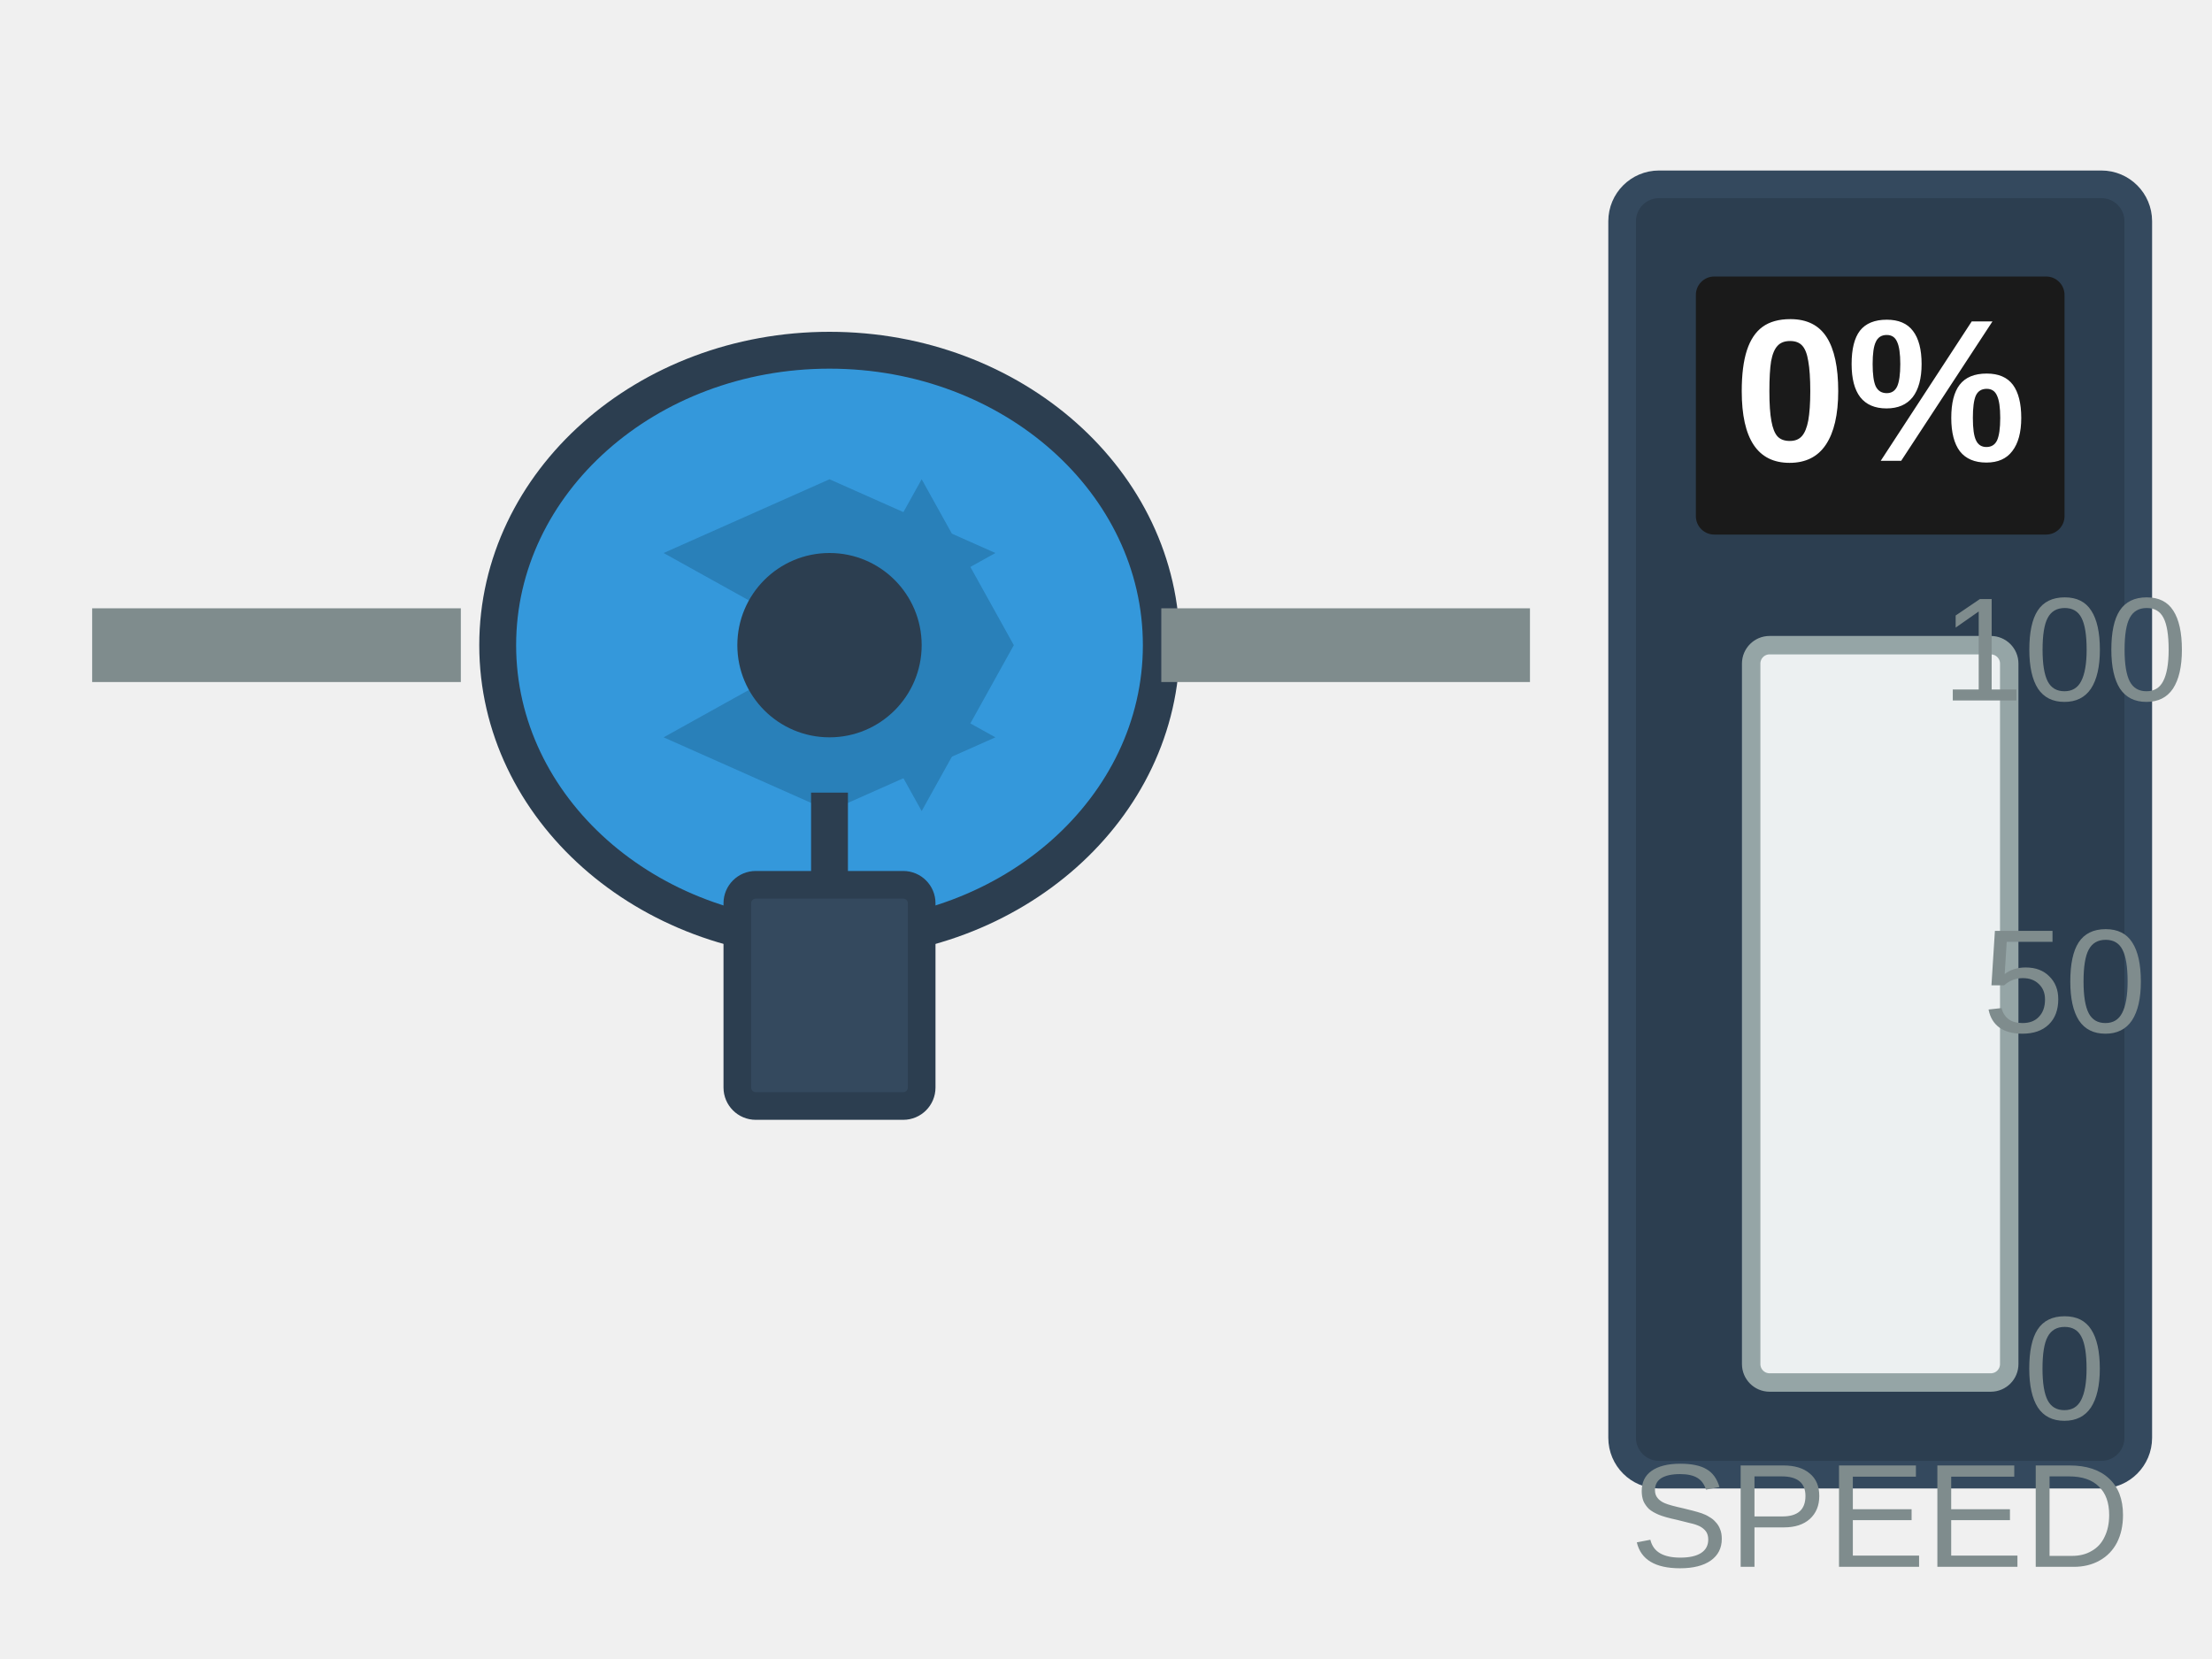
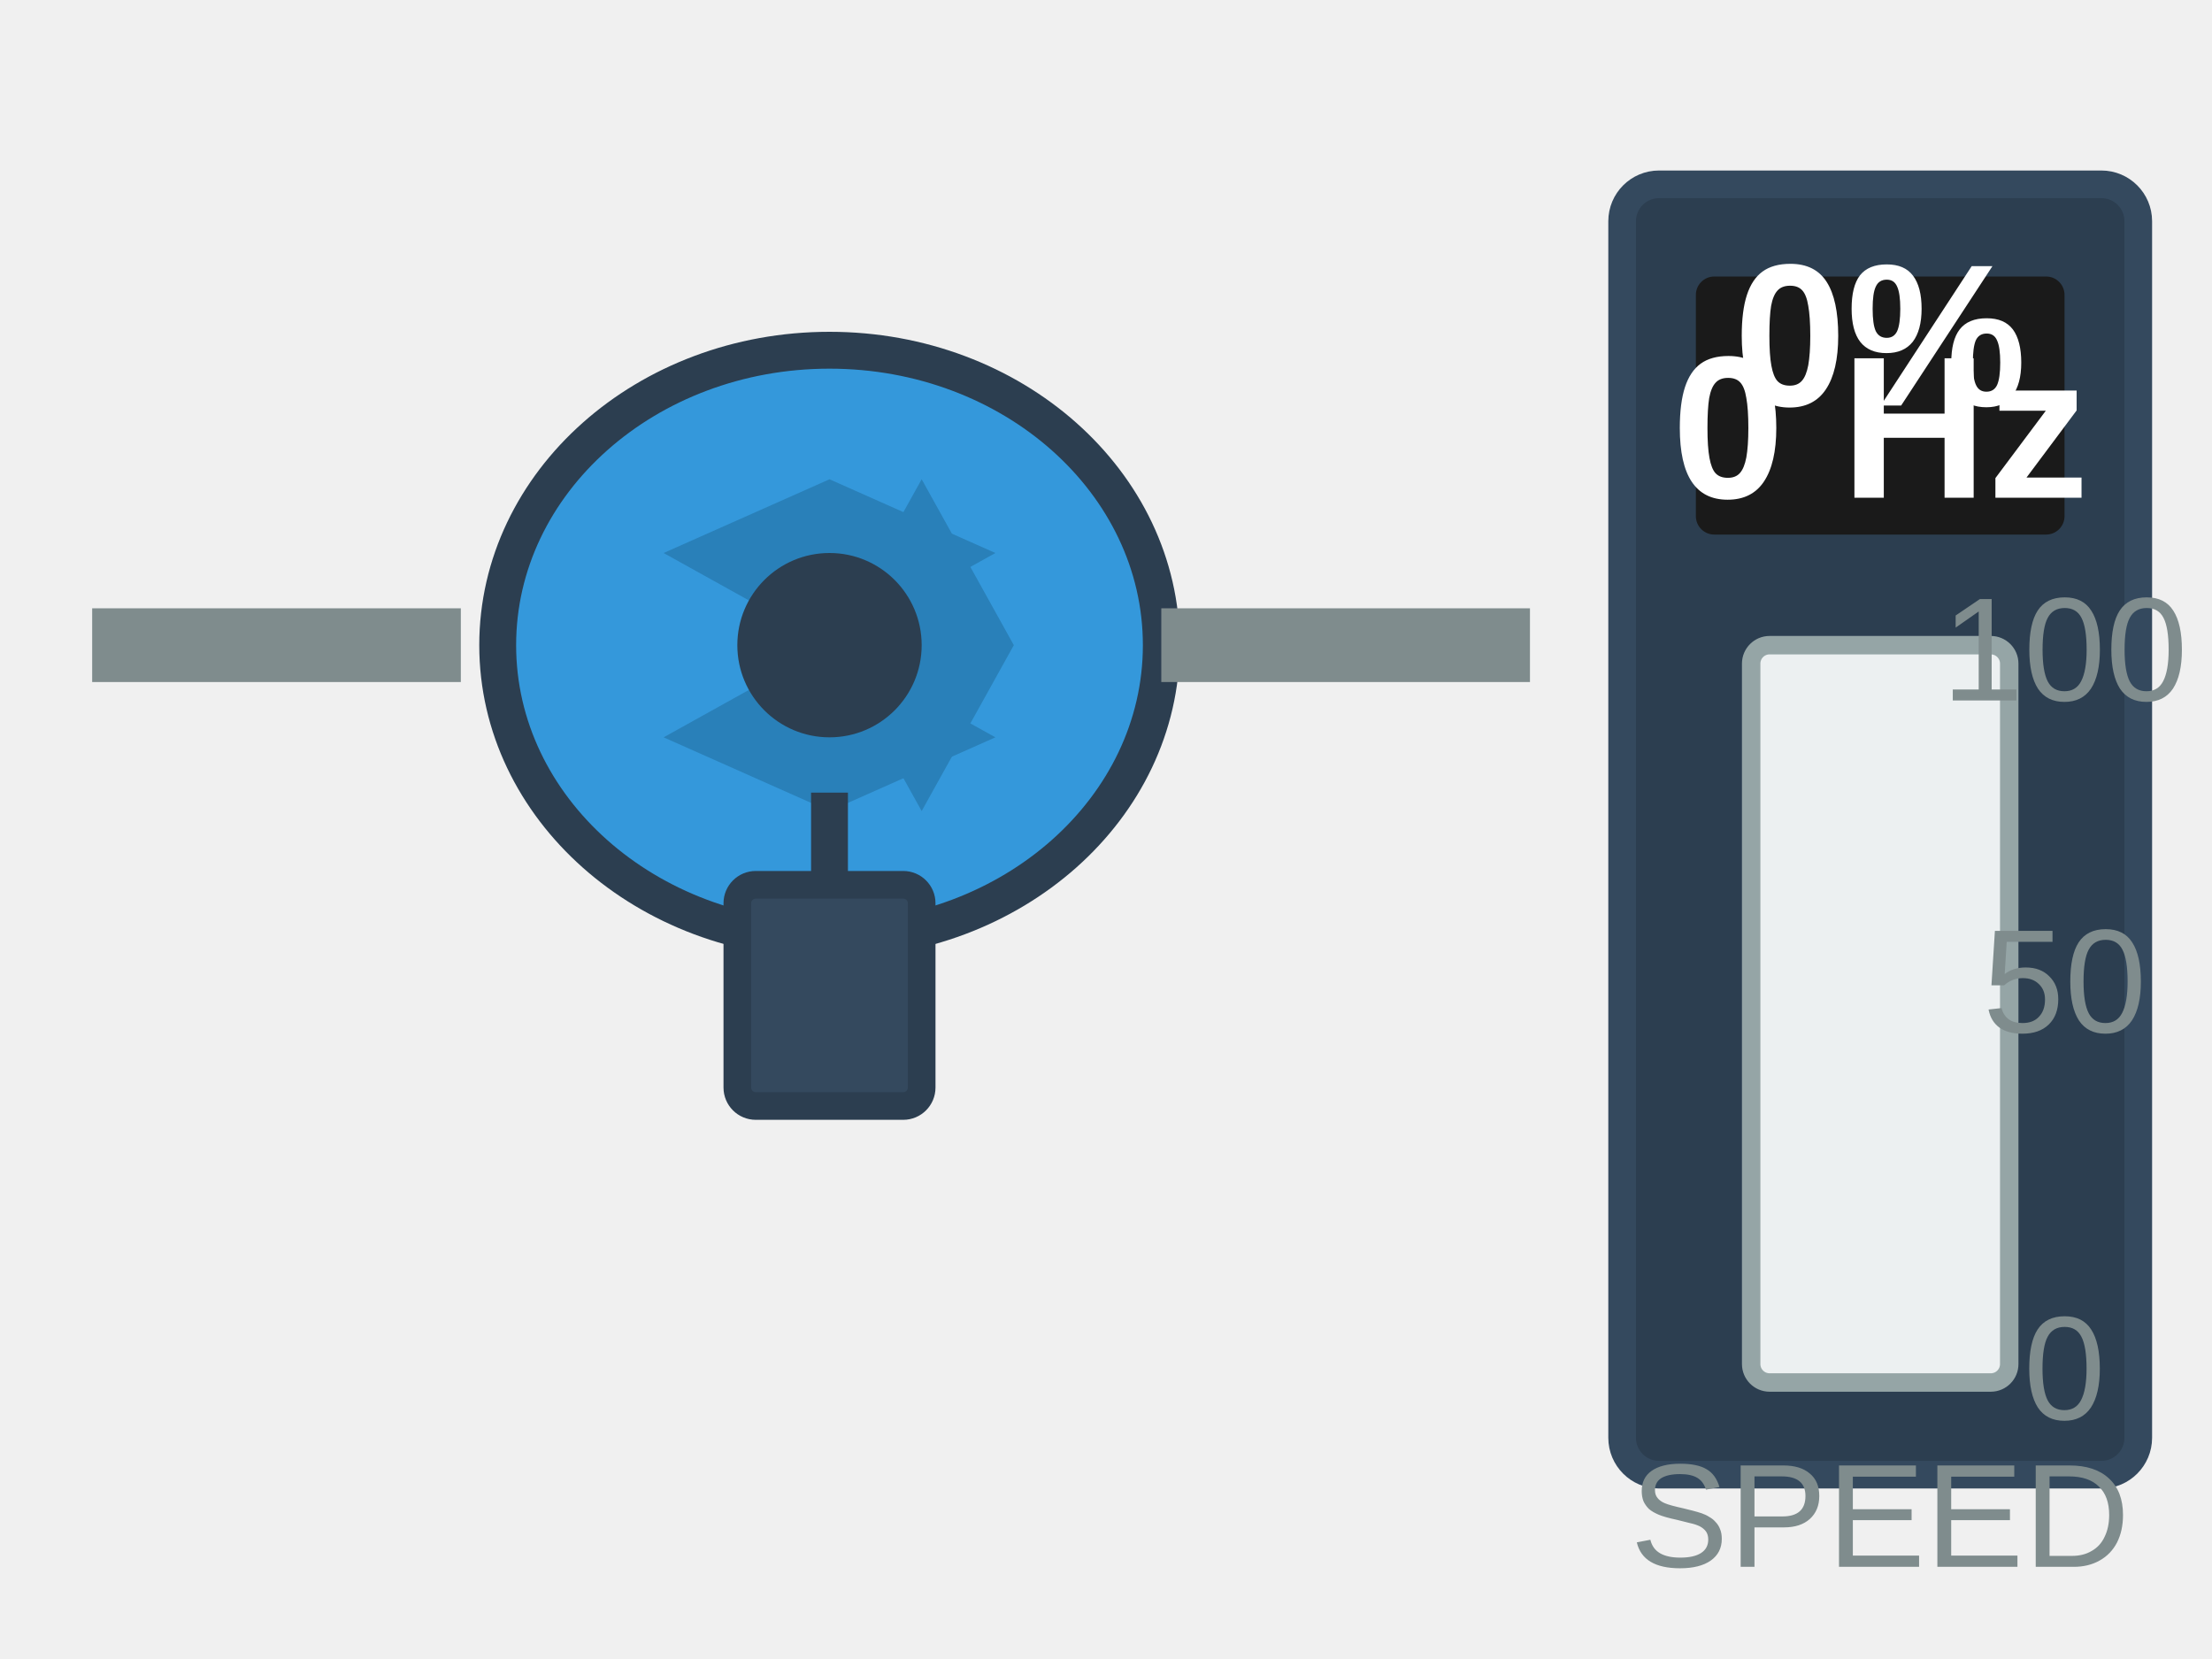
<svg xmlns="http://www.w3.org/2000/svg" viewBox="0 0 120 90" width="100%" height="100%">
  <defs>
    <style>
      .pump-body { fill: #3498db; stroke: #2c3e50; stroke-width: 2; }
      .motor { fill: #34495e; stroke: #2c3e50; stroke-width: 1.5; }
      .pipe { fill: none; stroke: #7f8c8d; stroke-width: 4; }
      .impeller { fill: #2980b9; }
      .vfd-box { fill: #2c3e50; stroke: #34495e; stroke-width: 1.5; }
      .speed-bar-bg { fill: #ecf0f1; }
      .speed-bar-fill { fill: #27ae60; }
      .value-text { font-family: Arial, sans-serif; font-size: 11px; fill: #ffffff; text-anchor: middle; font-weight: bold; }
      .label-text { font-family: Arial, sans-serif; font-size: 8px; fill: #7f8c8d; text-anchor: middle; }
    </style>
  </defs>
  <line x1="5" y1="35" x2="25" y2="35" class="pipe" />
  <ellipse cx="45" cy="35" rx="18" ry="16" class="pump-body" />
  <g id="impeller" transform-origin="45 35">
    <path class="impeller" d="M 45 35 L 50 26 L 55 35 L 50 44 Z" />
    <path class="impeller" d="M 45 35 L 36 30 L 45 26 L 54 30 Z" />
    <path class="impeller" d="M 45 35 L 36 40 L 45 44 L 54 40 Z" />
  </g>
  <circle cx="45" cy="35" r="5" fill="#2c3e50" />
  <line x1="63" y1="35" x2="83" y2="35" class="pipe" />
  <rect x="40" y="48" width="10" height="12" class="motor" rx="1" />
  <line x1="45" y1="48" x2="45" y2="43" stroke="#2c3e50" stroke-width="2" />
  <rect x="88" y="10" width="28" height="70" class="vfd-box" rx="2" />
  <rect x="92" y="15" width="20" height="14" fill="#1a1a1a" rx="1" />
-   <text id="speedDisplay" x="102" y="25" class="value-text" font-size="10">0%</text>
+   <text id="speedDisplay" x="102" y="22" class="value-text" font-size="9">0%</text>
+   <text id="freqDisplay" x="102" y="27" class="value-text" font-size="6">0 Hz</text>
  <rect x="95" y="35" width="14" height="40" class="speed-bar-bg" rx="1" />
  <rect id="speedBar" x="95" y="75" width="14" height="0" class="speed-bar-fill" />
  <rect x="95" y="35" width="14" height="40" fill="none" stroke="#95a5a6" stroke-width="1" rx="1" />
  <text x="112" y="38" class="label-text">100</text>
  <text x="112" y="56" class="label-text">50</text>
  <text x="112" y="77" class="label-text">0</text>
  <text x="102" y="85" class="label-text">SPEED</text>
</svg>
